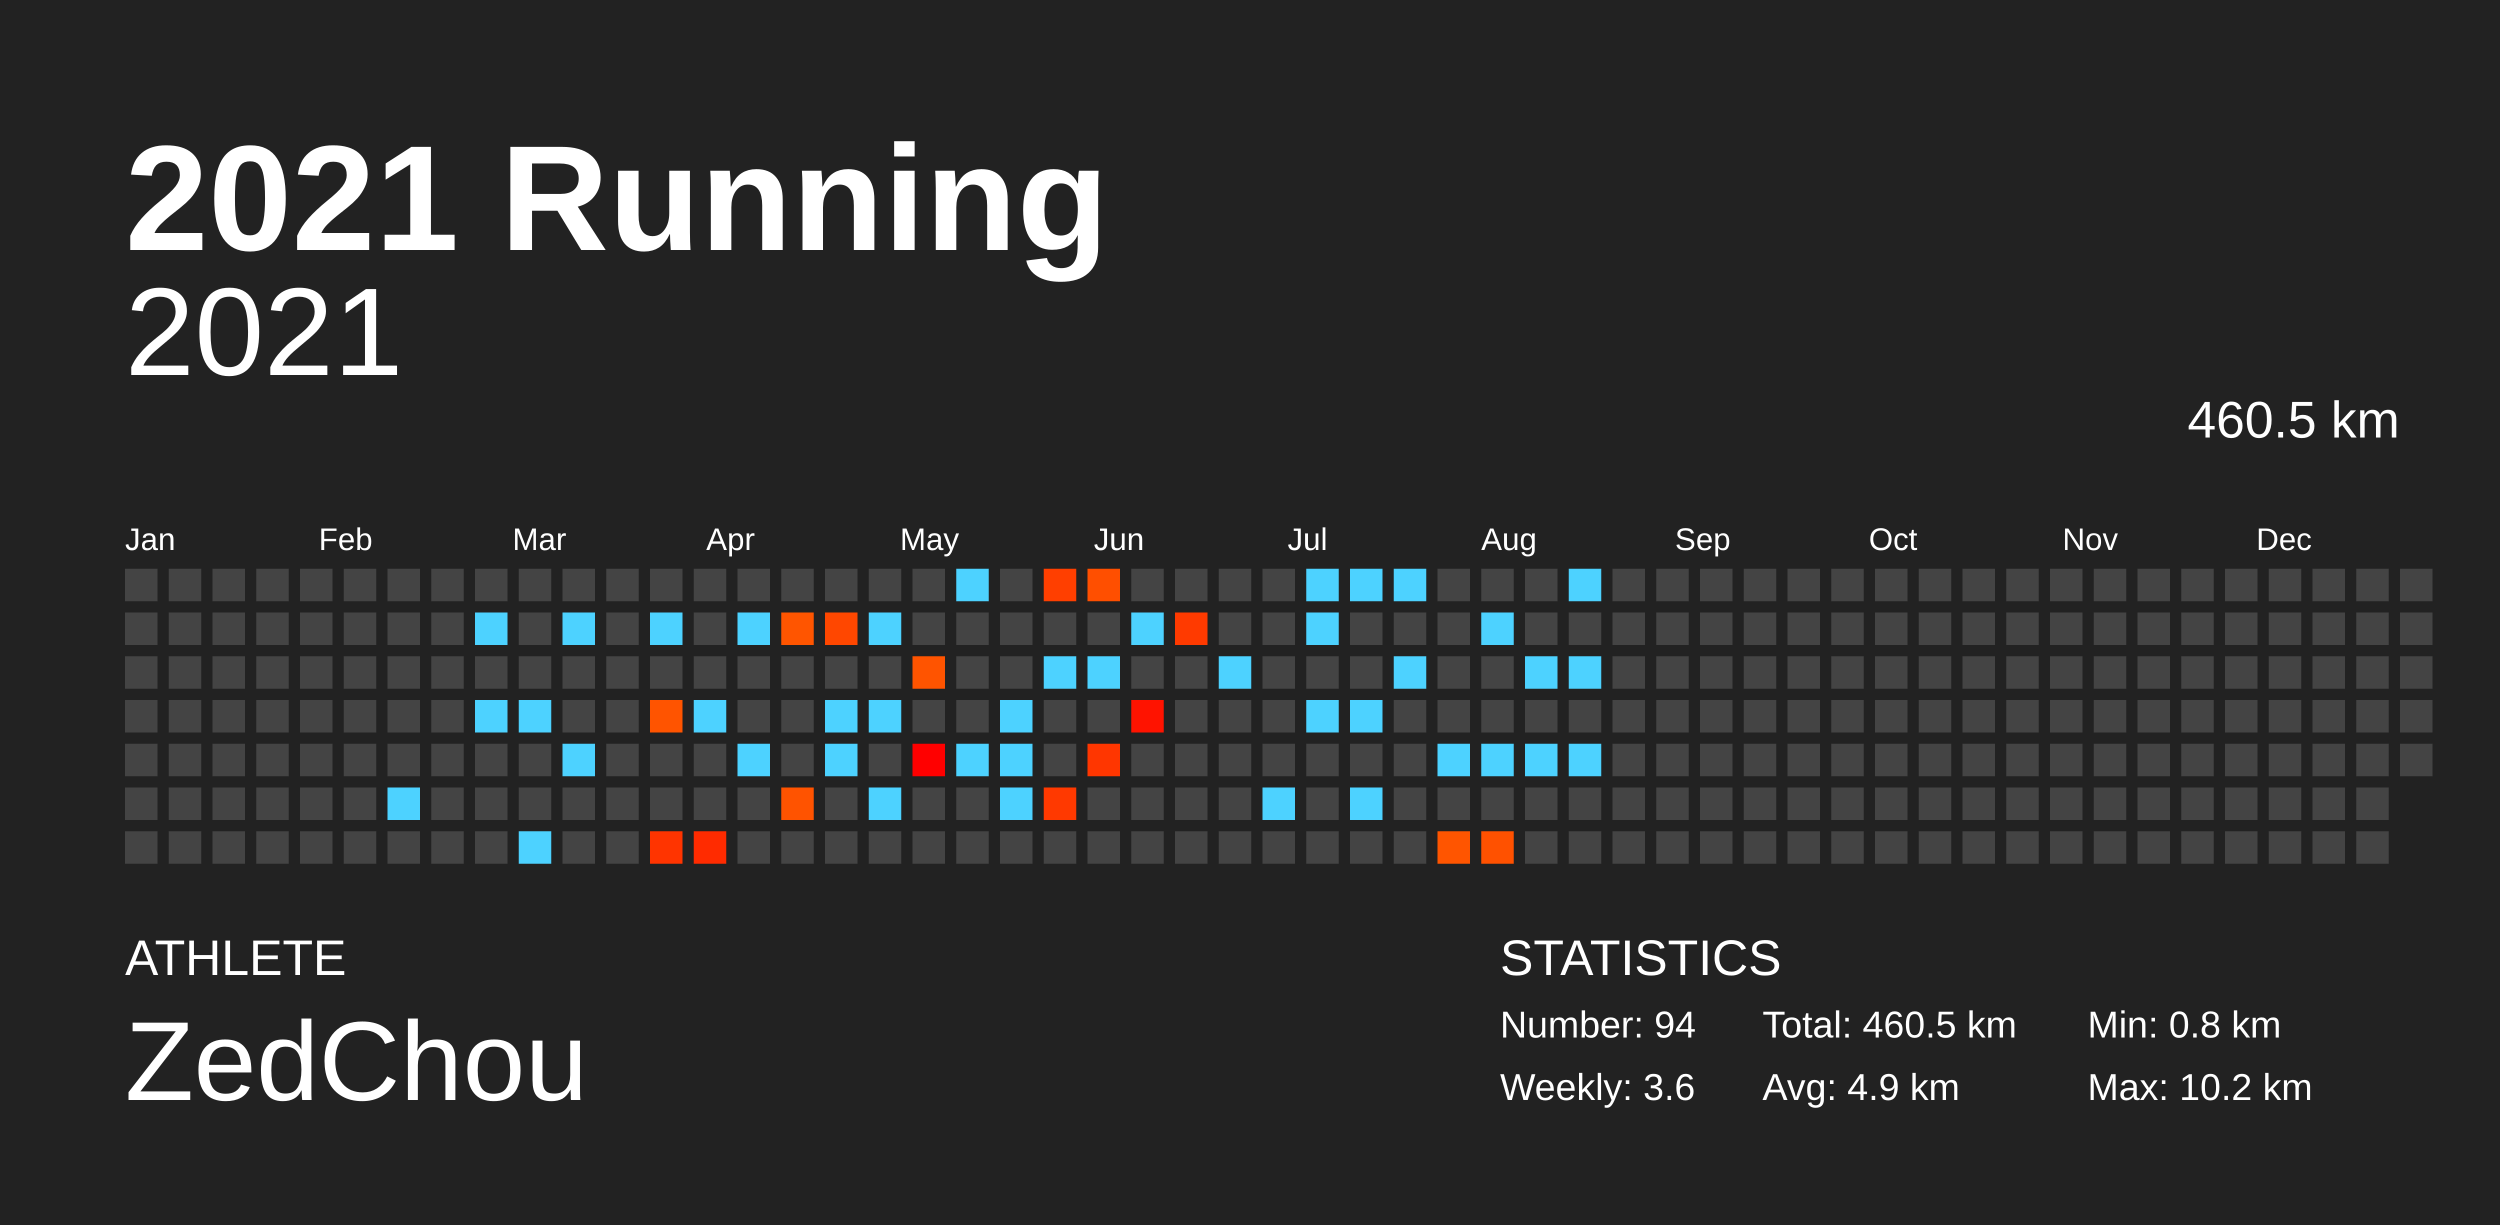
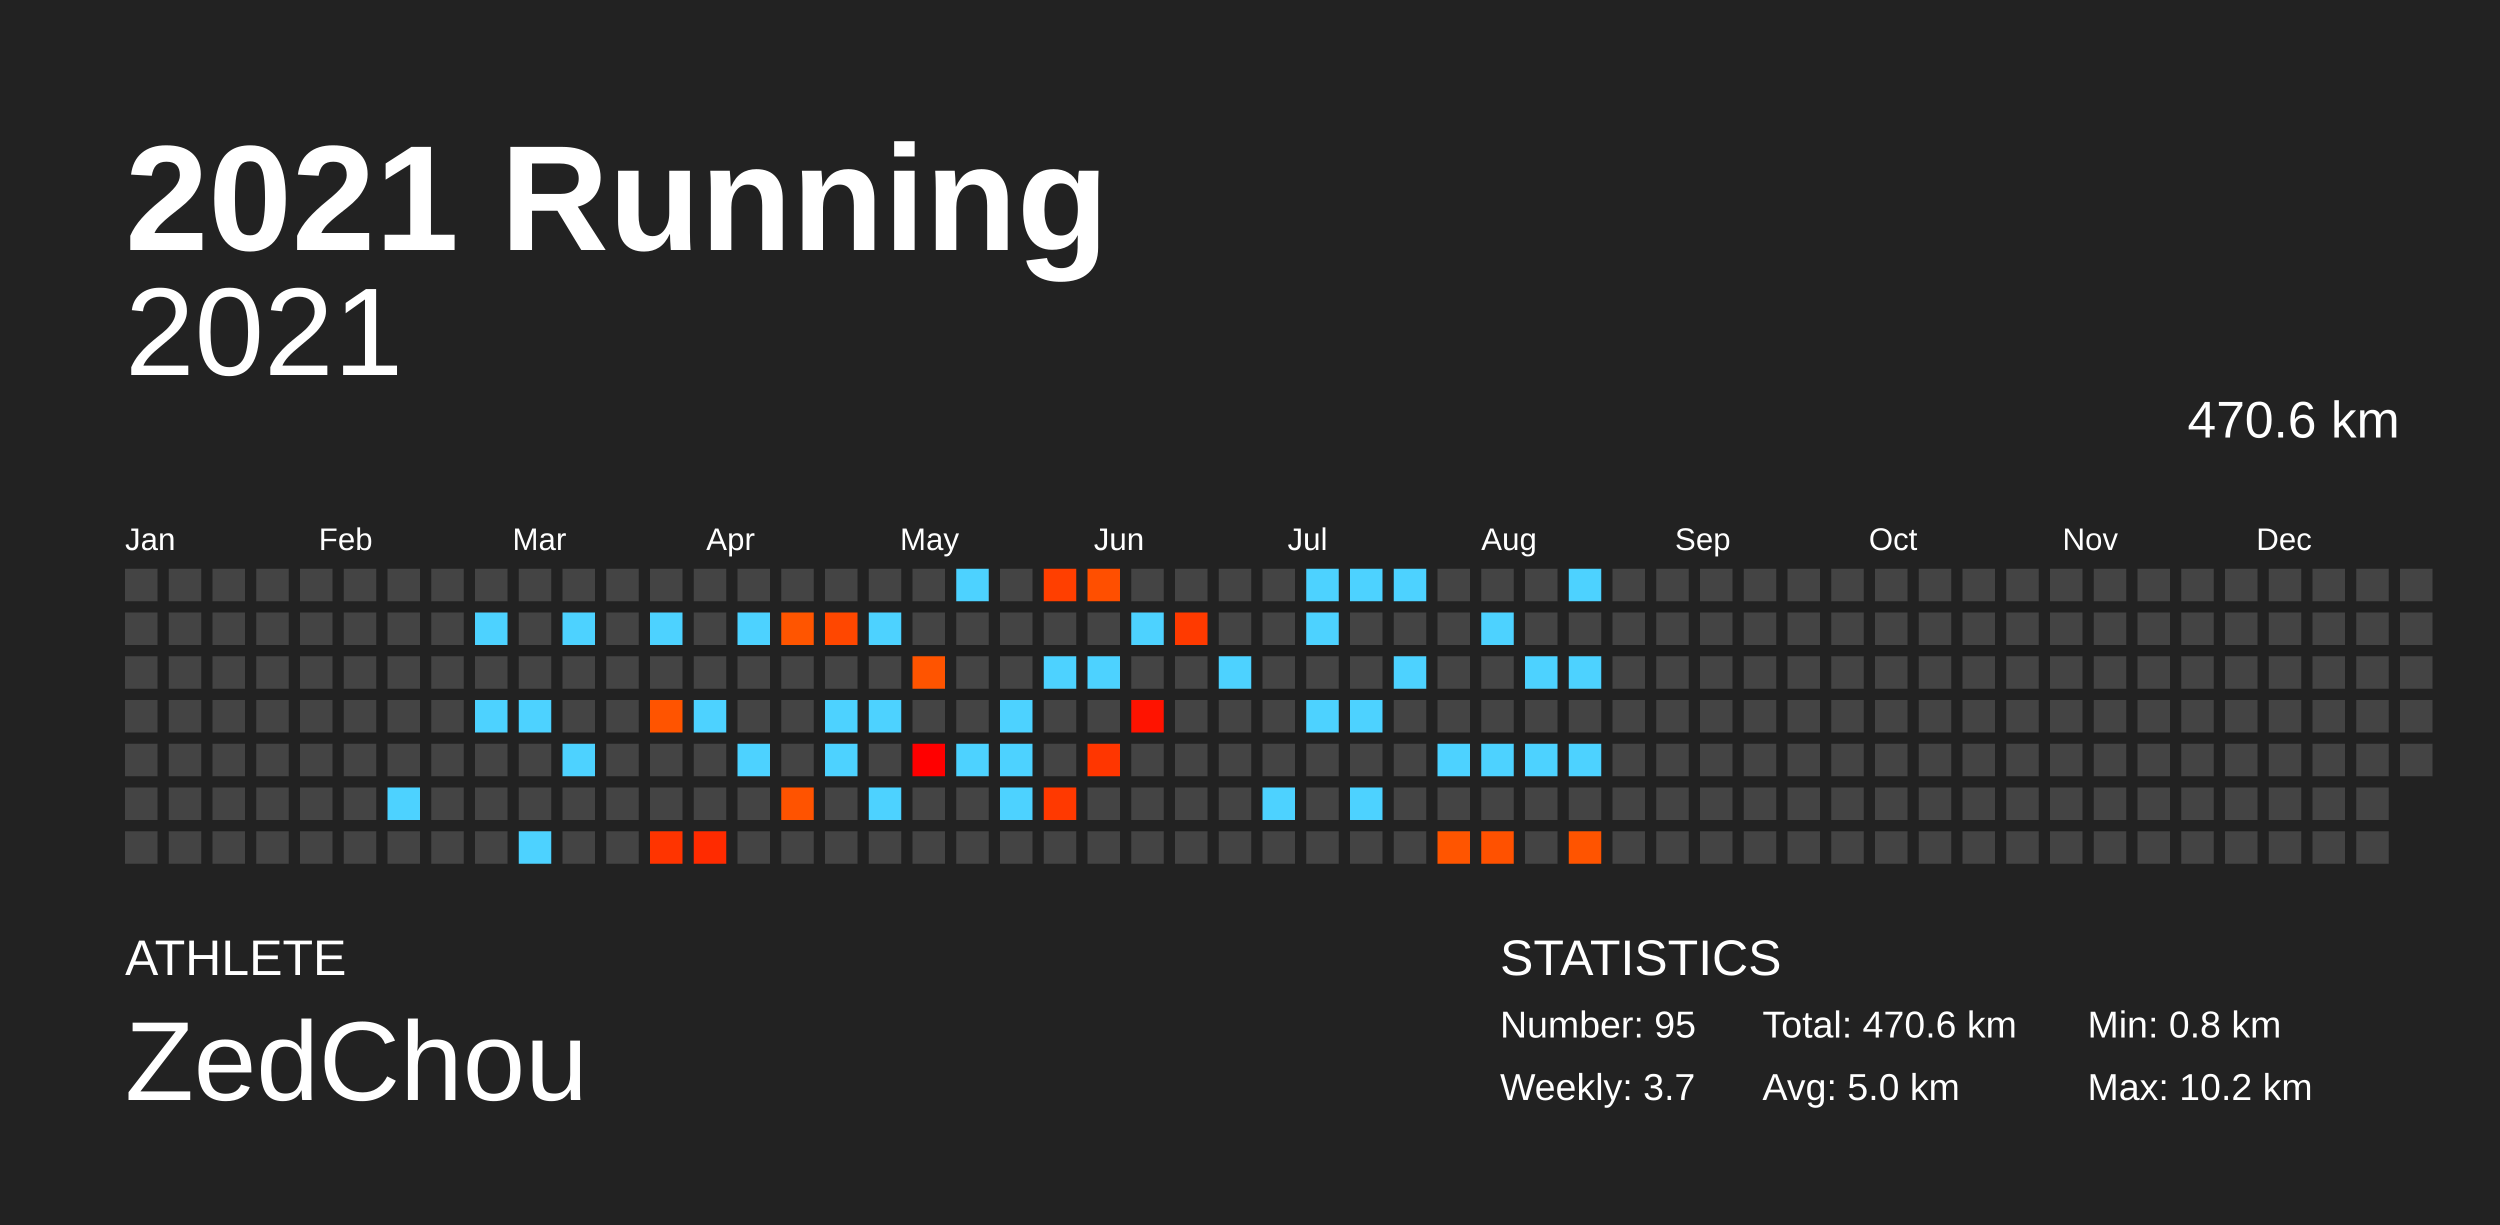
<svg xmlns="http://www.w3.org/2000/svg" baseProfile="full" height="98mm" version="1.1" viewBox="0,0,200,98" width="200mm">
  <defs />
  <rect fill="#222222" height="98" width="200" x="0" y="0" />
  <text fill="#FFFFFF" style="font-size:12px; font-family:Arial; font-weight:bold;" x="10" y="20">2021 Running</text>
  <text fill="#FFFFFF" style="font-size:4px; font-family:Arial" x="10" y="78">ATHLETE</text>
  <text fill="#FFFFFF" style="font-size:9px; font-family:Arial" x="10" y="88">ZedChou</text>
  <text fill="#FFFFFF" style="font-size:4px; font-family:Arial" x="120" y="78">STATISTICS</text>
-   <text fill="#FFFFFF" style="font-size:3px; font-family:Arial" x="120" y="83">Number: 94</text>
-   <text fill="#FFFFFF" style="font-size:3px; font-family:Arial" x="120" y="88">Weekly: 3.6</text>
-   <text fill="#FFFFFF" style="font-size:3px; font-family:Arial" x="141" y="83">Total: 460.5 km</text>
-   <text fill="#FFFFFF" style="font-size:3px; font-family:Arial" x="141" y="88">Avg: 4.9 km</text>
+   <text fill="#FFFFFF" style="font-size:3px; font-family:Arial" x="120" y="83">Number: 95</text>
+   <text fill="#FFFFFF" style="font-size:3px; font-family:Arial" x="120" y="88">Weekly: 3.7</text>
+   <text fill="#FFFFFF" style="font-size:3px; font-family:Arial" x="141" y="83">Total: 470.6 km</text>
+   <text fill="#FFFFFF" style="font-size:3px; font-family:Arial" x="141" y="88">Avg: 5.0 km</text>
  <text fill="#FFFFFF" style="font-size:3px; font-family:Arial" x="167" y="83">Min: 0.8 km</text>
  <text fill="#FFFFFF" style="font-size:3px; font-family:Arial" x="167" y="88">Max: 10.2 km</text>
  <text alignment-baseline="hanging" fill="#FFFFFF" style="font-size:10.0px; font-family:Arial;" x="10" y="30">2021</text>
-   <text alignment-baseline="hanging" fill="#FFFFFF" style="font-size:4.125px; font-family:Arial;" x="175" y="35">460.5 km</text>
+   <text alignment-baseline="hanging" fill="#FFFFFF" style="font-size:4.125px; font-family:Arial;" x="175" y="35">470.6 km</text>
  <text fill="#FFFFFF" style="font-size:2.5px; font-family:Arial" x="10.0" y="44">Jan</text>
  <text fill="#FFFFFF" style="font-size:2.5px; font-family:Arial" x="25.5" y="44">Feb</text>
  <text fill="#FFFFFF" style="font-size:2.5px; font-family:Arial" x="41.0" y="44">Mar</text>
  <text fill="#FFFFFF" style="font-size:2.5px; font-family:Arial" x="56.5" y="44">Apr</text>
  <text fill="#FFFFFF" style="font-size:2.5px; font-family:Arial" x="72.0" y="44">May</text>
  <text fill="#FFFFFF" style="font-size:2.5px; font-family:Arial" x="87.5" y="44">Jun</text>
  <text fill="#FFFFFF" style="font-size:2.5px; font-family:Arial" x="103.0" y="44">Jul</text>
  <text fill="#FFFFFF" style="font-size:2.5px; font-family:Arial" x="118.5" y="44">Aug</text>
  <text fill="#FFFFFF" style="font-size:2.5px; font-family:Arial" x="134.0" y="44">Sep</text>
  <text fill="#FFFFFF" style="font-size:2.5px; font-family:Arial" x="149.5" y="44">Oct</text>
  <text fill="#FFFFFF" style="font-size:2.5px; font-family:Arial" x="165.0" y="44">Nov</text>
  <text fill="#FFFFFF" style="font-size:2.5px; font-family:Arial" x="180.5" y="44">Dec</text>
  <rect fill="#444444" height="2.6" width="2.6" x="10.0" y="45.5" />
  <rect fill="#444444" height="2.6" width="2.6" x="10.0" y="49.0" />
  <rect fill="#444444" height="2.6" width="2.6" x="10.0" y="52.5" />
  <rect fill="#444444" height="2.6" width="2.6" x="10.0" y="56.0" />
  <rect fill="#444444" height="2.6" width="2.6" x="10.0" y="59.5" />
  <rect fill="#444444" height="2.6" width="2.6" x="10.0" y="63.0" />
  <rect fill="#444444" height="2.6" width="2.6" x="10.0" y="66.5" />
  <rect fill="#444444" height="2.6" width="2.6" x="13.5" y="45.5" />
  <rect fill="#444444" height="2.6" width="2.6" x="13.5" y="49.0" />
  <rect fill="#444444" height="2.6" width="2.6" x="13.5" y="52.5" />
  <rect fill="#444444" height="2.6" width="2.6" x="13.5" y="56.0" />
  <rect fill="#444444" height="2.6" width="2.6" x="13.5" y="59.5" />
  <rect fill="#444444" height="2.6" width="2.6" x="13.5" y="63.0" />
  <rect fill="#444444" height="2.6" width="2.6" x="13.5" y="66.5" />
  <rect fill="#444444" height="2.6" width="2.6" x="17.0" y="45.5" />
  <rect fill="#444444" height="2.6" width="2.6" x="17.0" y="49.0" />
  <rect fill="#444444" height="2.6" width="2.6" x="17.0" y="52.5" />
  <rect fill="#444444" height="2.6" width="2.6" x="17.0" y="56.0" />
  <rect fill="#444444" height="2.6" width="2.6" x="17.0" y="59.5" />
  <rect fill="#444444" height="2.6" width="2.6" x="17.0" y="63.0" />
  <rect fill="#444444" height="2.6" width="2.6" x="17.0" y="66.5" />
  <rect fill="#444444" height="2.6" width="2.6" x="20.5" y="45.5" />
  <rect fill="#444444" height="2.6" width="2.6" x="20.5" y="49.0" />
  <rect fill="#444444" height="2.6" width="2.6" x="20.5" y="52.5" />
  <rect fill="#444444" height="2.6" width="2.6" x="20.5" y="56.0" />
  <rect fill="#444444" height="2.6" width="2.6" x="20.5" y="59.5" />
  <rect fill="#444444" height="2.6" width="2.6" x="20.5" y="63.0" />
  <rect fill="#444444" height="2.6" width="2.6" x="20.5" y="66.5" />
  <rect fill="#444444" height="2.6" width="2.6" x="24.0" y="45.5" />
  <rect fill="#444444" height="2.6" width="2.6" x="24.0" y="49.0" />
  <rect fill="#444444" height="2.6" width="2.6" x="24.0" y="52.5" />
  <rect fill="#444444" height="2.6" width="2.6" x="24.0" y="56.0" />
  <rect fill="#444444" height="2.6" width="2.6" x="24.0" y="59.5" />
  <rect fill="#444444" height="2.6" width="2.6" x="24.0" y="63.0" />
  <rect fill="#444444" height="2.6" width="2.6" x="24.0" y="66.5" />
  <rect fill="#444444" height="2.6" width="2.6" x="27.5" y="45.5" />
  <rect fill="#444444" height="2.6" width="2.6" x="27.5" y="49.0" />
  <rect fill="#444444" height="2.6" width="2.6" x="27.5" y="52.5" />
  <rect fill="#444444" height="2.6" width="2.6" x="27.5" y="56.0" />
  <rect fill="#444444" height="2.6" width="2.6" x="27.5" y="59.5" />
  <rect fill="#444444" height="2.6" width="2.6" x="27.5" y="63.0" />
  <rect fill="#444444" height="2.6" width="2.6" x="27.5" y="66.5" />
  <rect fill="#444444" height="2.6" width="2.6" x="31.0" y="45.5" />
  <rect fill="#444444" height="2.6" width="2.6" x="31.0" y="49.0" />
  <rect fill="#444444" height="2.6" width="2.6" x="31.0" y="52.5" />
  <rect fill="#444444" height="2.6" width="2.6" x="31.0" y="56.0" />
  <rect fill="#444444" height="2.6" width="2.6" x="31.0" y="59.5" />
  <rect fill="#4dd2ff" height="2.6" width="2.6" x="31.0" y="63.0" />
  <rect fill="#444444" height="2.6" width="2.6" x="31.0" y="66.5" />
  <rect fill="#444444" height="2.6" width="2.6" x="34.5" y="45.5" />
  <rect fill="#444444" height="2.6" width="2.6" x="34.5" y="49.0" />
  <rect fill="#444444" height="2.6" width="2.6" x="34.5" y="52.5" />
  <rect fill="#444444" height="2.6" width="2.6" x="34.5" y="56.0" />
  <rect fill="#444444" height="2.6" width="2.6" x="34.5" y="59.5" />
  <rect fill="#444444" height="2.6" width="2.6" x="34.5" y="63.0" />
  <rect fill="#444444" height="2.6" width="2.6" x="34.5" y="66.5" />
  <rect fill="#444444" height="2.6" width="2.6" x="38.0" y="45.5" />
  <rect fill="#4dd2ff" height="2.6" width="2.6" x="38.0" y="49.0" />
  <rect fill="#444444" height="2.6" width="2.6" x="38.0" y="52.5" />
  <rect fill="#4dd2ff" height="2.6" width="2.6" x="38.0" y="56.0" />
  <rect fill="#444444" height="2.6" width="2.6" x="38.0" y="59.5" />
  <rect fill="#444444" height="2.6" width="2.6" x="38.0" y="63.0" />
  <rect fill="#444444" height="2.6" width="2.6" x="38.0" y="66.5" />
  <rect fill="#444444" height="2.6" width="2.6" x="41.5" y="45.5" />
  <rect fill="#444444" height="2.6" width="2.6" x="41.5" y="49.0" />
  <rect fill="#444444" height="2.6" width="2.6" x="41.5" y="52.5" />
  <rect fill="#4dd2ff" height="2.6" width="2.6" x="41.5" y="56.0" />
  <rect fill="#444444" height="2.6" width="2.6" x="41.5" y="59.5" />
  <rect fill="#444444" height="2.6" width="2.6" x="41.5" y="63.0" />
  <rect fill="#4dd2ff" height="2.6" width="2.6" x="41.5" y="66.5" />
  <rect fill="#444444" height="2.6" width="2.6" x="45.0" y="45.5" />
  <rect fill="#4dd2ff" height="2.6" width="2.6" x="45.0" y="49.0" />
  <rect fill="#444444" height="2.6" width="2.6" x="45.0" y="52.5" />
  <rect fill="#444444" height="2.6" width="2.6" x="45.0" y="56.0" />
  <rect fill="#4dd2ff" height="2.6" width="2.6" x="45.0" y="59.5" />
  <rect fill="#444444" height="2.6" width="2.6" x="45.0" y="63.0" />
  <rect fill="#444444" height="2.6" width="2.6" x="45.0" y="66.5" />
  <rect fill="#444444" height="2.6" width="2.6" x="48.5" y="45.5" />
  <rect fill="#444444" height="2.6" width="2.6" x="48.5" y="49.0" />
  <rect fill="#444444" height="2.6" width="2.6" x="48.5" y="52.5" />
  <rect fill="#444444" height="2.6" width="2.6" x="48.5" y="56.0" />
  <rect fill="#444444" height="2.6" width="2.6" x="48.5" y="59.5" />
  <rect fill="#444444" height="2.6" width="2.6" x="48.5" y="63.0" />
  <rect fill="#444444" height="2.6" width="2.6" x="48.5" y="66.5" />
  <rect fill="#444444" height="2.6" width="2.6" x="52.0" y="45.5" />
  <rect fill="#4dd2ff" height="2.6" width="2.6" x="52.0" y="49.0" />
  <rect fill="#444444" height="2.6" width="2.6" x="52.0" y="52.5" />
  <rect fill="#ff5400" height="2.6" width="2.6" x="52.0" y="56.0" />
  <rect fill="#444444" height="2.6" width="2.6" x="52.0" y="59.5" />
  <rect fill="#444444" height="2.6" width="2.6" x="52.0" y="63.0" />
  <rect fill="#ff3400" height="2.6" width="2.6" x="52.0" y="66.5" />
  <rect fill="#444444" height="2.6" width="2.6" x="55.5" y="45.5" />
  <rect fill="#444444" height="2.6" width="2.6" x="55.5" y="49.0" />
  <rect fill="#444444" height="2.6" width="2.6" x="55.5" y="52.5" />
  <rect fill="#4dd2ff" height="2.6" width="2.6" x="55.5" y="56.0" />
  <rect fill="#444444" height="2.6" width="2.6" x="55.5" y="59.5" />
  <rect fill="#444444" height="2.6" width="2.6" x="55.5" y="63.0" />
  <rect fill="#ff2b00" height="2.6" width="2.6" x="55.5" y="66.5" />
  <rect fill="#444444" height="2.6" width="2.6" x="59.0" y="45.5" />
  <rect fill="#4dd2ff" height="2.6" width="2.6" x="59.0" y="49.0" />
  <rect fill="#444444" height="2.6" width="2.6" x="59.0" y="52.5" />
  <rect fill="#444444" height="2.6" width="2.6" x="59.0" y="56.0" />
  <rect fill="#4dd2ff" height="2.6" width="2.6" x="59.0" y="59.5" />
  <rect fill="#444444" height="2.6" width="2.6" x="59.0" y="63.0" />
  <rect fill="#444444" height="2.6" width="2.6" x="59.0" y="66.5" />
  <rect fill="#444444" height="2.6" width="2.6" x="62.5" y="45.5" />
  <rect fill="#ff5500" height="2.6" width="2.6" x="62.5" y="49.0" />
  <rect fill="#444444" height="2.6" width="2.6" x="62.5" y="52.5" />
  <rect fill="#444444" height="2.6" width="2.6" x="62.5" y="56.0" />
  <rect fill="#444444" height="2.6" width="2.6" x="62.5" y="59.5" />
  <rect fill="#ff5300" height="2.6" width="2.6" x="62.5" y="63.0" />
  <rect fill="#444444" height="2.6" width="2.6" x="62.5" y="66.5" />
  <rect fill="#444444" height="2.6" width="2.6" x="66.0" y="45.5" />
  <rect fill="#ff4700" height="2.6" width="2.6" x="66.0" y="49.0" />
  <rect fill="#444444" height="2.6" width="2.6" x="66.0" y="52.5" />
  <rect fill="#4dd2ff" height="2.6" width="2.6" x="66.0" y="56.0" />
  <rect fill="#4dd2ff" height="2.6" width="2.6" x="66.0" y="59.5" />
  <rect fill="#444444" height="2.6" width="2.6" x="66.0" y="63.0" />
  <rect fill="#444444" height="2.6" width="2.6" x="66.0" y="66.5" />
  <rect fill="#444444" height="2.6" width="2.6" x="69.5" y="45.5" />
  <rect fill="#4dd2ff" height="2.6" width="2.6" x="69.5" y="49.0" />
  <rect fill="#444444" height="2.6" width="2.6" x="69.5" y="52.5" />
  <rect fill="#4dd2ff" height="2.6" width="2.6" x="69.5" y="56.0" />
  <rect fill="#444444" height="2.6" width="2.6" x="69.5" y="59.5" />
  <rect fill="#4dd2ff" height="2.6" width="2.6" x="69.5" y="63.0" />
  <rect fill="#444444" height="2.6" width="2.6" x="69.5" y="66.5" />
  <rect fill="#444444" height="2.6" width="2.6" x="73.0" y="45.5" />
  <rect fill="#444444" height="2.6" width="2.6" x="73.0" y="49.0" />
  <rect fill="#ff5400" height="2.6" width="2.6" x="73.0" y="52.5" />
  <rect fill="#444444" height="2.6" width="2.6" x="73.0" y="56.0" />
  <rect fill="#ff0000" height="2.6" width="2.6" x="73.0" y="59.5" />
  <rect fill="#444444" height="2.6" width="2.6" x="73.0" y="63.0" />
  <rect fill="#444444" height="2.6" width="2.6" x="73.0" y="66.5" />
  <rect fill="#4dd2ff" height="2.6" width="2.6" x="76.5" y="45.5" />
  <rect fill="#444444" height="2.6" width="2.6" x="76.5" y="49.0" />
  <rect fill="#444444" height="2.6" width="2.6" x="76.5" y="52.5" />
  <rect fill="#444444" height="2.6" width="2.6" x="76.5" y="56.0" />
  <rect fill="#4dd2ff" height="2.6" width="2.6" x="76.5" y="59.5" />
  <rect fill="#444444" height="2.6" width="2.6" x="76.5" y="63.0" />
  <rect fill="#444444" height="2.6" width="2.6" x="76.5" y="66.5" />
  <rect fill="#444444" height="2.6" width="2.6" x="80.0" y="45.5" />
  <rect fill="#444444" height="2.6" width="2.6" x="80.0" y="49.0" />
  <rect fill="#444444" height="2.6" width="2.6" x="80.0" y="52.5" />
  <rect fill="#4dd2ff" height="2.6" width="2.6" x="80.0" y="56.0" />
  <rect fill="#4dd2ff" height="2.6" width="2.6" x="80.0" y="59.5" />
  <rect fill="#4dd2ff" height="2.6" width="2.6" x="80.0" y="63.0" />
  <rect fill="#444444" height="2.6" width="2.6" x="80.0" y="66.5" />
  <rect fill="#ff3f00" height="2.6" width="2.6" x="83.5" y="45.5" />
  <rect fill="#444444" height="2.6" width="2.6" x="83.5" y="49.0" />
  <rect fill="#4dd2ff" height="2.6" width="2.6" x="83.5" y="52.5" />
  <rect fill="#444444" height="2.6" width="2.6" x="83.5" y="56.0" />
  <rect fill="#444444" height="2.6" width="2.6" x="83.5" y="59.5" />
  <rect fill="#ff3900" height="2.6" width="2.6" x="83.5" y="63.0" />
  <rect fill="#444444" height="2.6" width="2.6" x="83.5" y="66.5" />
  <rect fill="#ff4f00" height="2.6" width="2.6" x="87.0" y="45.5" />
  <rect fill="#444444" height="2.6" width="2.6" x="87.0" y="49.0" />
  <rect fill="#4dd2ff" height="2.6" width="2.6" x="87.0" y="52.5" />
  <rect fill="#444444" height="2.6" width="2.6" x="87.0" y="56.0" />
  <rect fill="#ff3600" height="2.6" width="2.6" x="87.0" y="59.5" />
  <rect fill="#444444" height="2.6" width="2.6" x="87.0" y="63.0" />
  <rect fill="#444444" height="2.6" width="2.6" x="87.0" y="66.5" />
  <rect fill="#444444" height="2.6" width="2.6" x="90.5" y="45.5" />
  <rect fill="#4dd2ff" height="2.6" width="2.6" x="90.5" y="49.0" />
  <rect fill="#444444" height="2.6" width="2.6" x="90.5" y="52.5" />
  <rect fill="#ff1300" height="2.6" width="2.6" x="90.5" y="56.0" />
  <rect fill="#444444" height="2.6" width="2.6" x="90.5" y="59.5" />
  <rect fill="#444444" height="2.6" width="2.6" x="90.5" y="63.0" />
  <rect fill="#444444" height="2.6" width="2.6" x="90.5" y="66.5" />
  <rect fill="#444444" height="2.6" width="2.6" x="94.0" y="45.5" />
  <rect fill="#ff3a00" height="2.6" width="2.6" x="94.0" y="49.0" />
  <rect fill="#444444" height="2.6" width="2.6" x="94.0" y="52.5" />
  <rect fill="#444444" height="2.6" width="2.6" x="94.0" y="56.0" />
  <rect fill="#444444" height="2.6" width="2.6" x="94.0" y="59.5" />
  <rect fill="#444444" height="2.6" width="2.6" x="94.0" y="63.0" />
  <rect fill="#444444" height="2.6" width="2.6" x="94.0" y="66.5" />
  <rect fill="#444444" height="2.6" width="2.6" x="97.5" y="45.5" />
  <rect fill="#444444" height="2.6" width="2.6" x="97.5" y="49.0" />
  <rect fill="#4dd2ff" height="2.6" width="2.6" x="97.5" y="52.5" />
  <rect fill="#444444" height="2.6" width="2.6" x="97.5" y="56.0" />
  <rect fill="#444444" height="2.6" width="2.6" x="97.5" y="59.5" />
  <rect fill="#444444" height="2.6" width="2.6" x="97.5" y="63.0" />
  <rect fill="#444444" height="2.6" width="2.6" x="97.5" y="66.5" />
  <rect fill="#444444" height="2.6" width="2.6" x="101.0" y="45.5" />
  <rect fill="#444444" height="2.6" width="2.6" x="101.0" y="49.0" />
  <rect fill="#444444" height="2.6" width="2.6" x="101.0" y="52.5" />
  <rect fill="#444444" height="2.6" width="2.6" x="101.0" y="56.0" />
  <rect fill="#444444" height="2.6" width="2.6" x="101.0" y="59.5" />
  <rect fill="#4dd2ff" height="2.6" width="2.6" x="101.0" y="63.0" />
  <rect fill="#444444" height="2.6" width="2.6" x="101.0" y="66.5" />
  <rect fill="#4dd2ff" height="2.6" width="2.6" x="104.5" y="45.5" />
  <rect fill="#4dd2ff" height="2.6" width="2.6" x="104.5" y="49.0" />
  <rect fill="#444444" height="2.6" width="2.6" x="104.5" y="52.5" />
  <rect fill="#4dd2ff" height="2.6" width="2.6" x="104.5" y="56.0" />
  <rect fill="#444444" height="2.6" width="2.6" x="104.5" y="59.5" />
  <rect fill="#444444" height="2.6" width="2.6" x="104.5" y="63.0" />
  <rect fill="#444444" height="2.6" width="2.6" x="104.5" y="66.5" />
  <rect fill="#4dd2ff" height="2.6" width="2.6" x="108.0" y="45.5" />
  <rect fill="#444444" height="2.6" width="2.6" x="108.0" y="49.0" />
  <rect fill="#444444" height="2.6" width="2.6" x="108.0" y="52.5" />
  <rect fill="#4dd2ff" height="2.6" width="2.6" x="108.0" y="56.0" />
  <rect fill="#444444" height="2.6" width="2.6" x="108.0" y="59.5" />
  <rect fill="#4dd2ff" height="2.6" width="2.6" x="108.0" y="63.0" />
  <rect fill="#444444" height="2.6" width="2.6" x="108.0" y="66.5" />
  <rect fill="#4dd2ff" height="2.6" width="2.6" x="111.5" y="45.5" />
  <rect fill="#444444" height="2.6" width="2.6" x="111.5" y="49.0" />
  <rect fill="#4dd2ff" height="2.6" width="2.6" x="111.5" y="52.5" />
  <rect fill="#444444" height="2.6" width="2.6" x="111.5" y="56.0" />
  <rect fill="#444444" height="2.6" width="2.6" x="111.5" y="59.5" />
  <rect fill="#444444" height="2.6" width="2.6" x="111.5" y="63.0" />
  <rect fill="#444444" height="2.6" width="2.6" x="111.5" y="66.5" />
  <rect fill="#444444" height="2.6" width="2.6" x="115.0" y="45.5" />
  <rect fill="#444444" height="2.6" width="2.6" x="115.0" y="49.0" />
  <rect fill="#444444" height="2.6" width="2.6" x="115.0" y="52.5" />
  <rect fill="#444444" height="2.6" width="2.6" x="115.0" y="56.0" />
  <rect fill="#4dd2ff" height="2.6" width="2.6" x="115.0" y="59.5" />
  <rect fill="#444444" height="2.6" width="2.6" x="115.0" y="63.0" />
  <rect fill="#ff5500" height="2.6" width="2.6" x="115.0" y="66.5" />
  <rect fill="#444444" height="2.6" width="2.6" x="118.5" y="45.5" />
  <rect fill="#4dd2ff" height="2.6" width="2.6" x="118.5" y="49.0" />
  <rect fill="#444444" height="2.6" width="2.6" x="118.5" y="52.5" />
  <rect fill="#444444" height="2.6" width="2.6" x="118.5" y="56.0" />
  <rect fill="#4dd2ff" height="2.6" width="2.6" x="118.5" y="59.5" />
  <rect fill="#444444" height="2.6" width="2.6" x="118.5" y="63.0" />
  <rect fill="#ff5100" height="2.6" width="2.6" x="118.5" y="66.5" />
  <rect fill="#444444" height="2.6" width="2.6" x="122.0" y="45.5" />
  <rect fill="#444444" height="2.6" width="2.6" x="122.0" y="49.0" />
  <rect fill="#4dd2ff" height="2.6" width="2.6" x="122.0" y="52.5" />
  <rect fill="#444444" height="2.6" width="2.6" x="122.0" y="56.0" />
  <rect fill="#4dd2ff" height="2.6" width="2.6" x="122.0" y="59.5" />
  <rect fill="#444444" height="2.6" width="2.6" x="122.0" y="63.0" />
  <rect fill="#444444" height="2.6" width="2.6" x="122.0" y="66.5" />
  <rect fill="#4dd2ff" height="2.6" width="2.6" x="125.5" y="45.5" />
  <rect fill="#444444" height="2.6" width="2.6" x="125.5" y="49.0" />
  <rect fill="#4dd2ff" height="2.6" width="2.6" x="125.5" y="52.5" />
  <rect fill="#444444" height="2.6" width="2.6" x="125.5" y="56.0" />
  <rect fill="#4dd2ff" height="2.6" width="2.6" x="125.5" y="59.5" />
  <rect fill="#444444" height="2.6" width="2.6" x="125.5" y="63.0" />
-   <rect fill="#444444" height="2.6" width="2.6" x="125.5" y="66.5" />
+   <rect fill="#ff5400" height="2.6" width="2.6" x="125.5" y="66.5" />
  <rect fill="#444444" height="2.6" width="2.6" x="129.0" y="45.5" />
  <rect fill="#444444" height="2.6" width="2.6" x="129.0" y="49.0" />
  <rect fill="#444444" height="2.6" width="2.6" x="129.0" y="52.5" />
  <rect fill="#444444" height="2.6" width="2.6" x="129.0" y="56.0" />
  <rect fill="#444444" height="2.6" width="2.6" x="129.0" y="59.5" />
  <rect fill="#444444" height="2.6" width="2.6" x="129.0" y="63.0" />
  <rect fill="#444444" height="2.6" width="2.6" x="129.0" y="66.5" />
  <rect fill="#444444" height="2.6" width="2.6" x="132.5" y="45.5" />
  <rect fill="#444444" height="2.6" width="2.6" x="132.5" y="49.0" />
  <rect fill="#444444" height="2.6" width="2.6" x="132.5" y="52.5" />
  <rect fill="#444444" height="2.6" width="2.6" x="132.5" y="56.0" />
  <rect fill="#444444" height="2.6" width="2.6" x="132.5" y="59.5" />
  <rect fill="#444444" height="2.6" width="2.6" x="132.5" y="63.0" />
  <rect fill="#444444" height="2.6" width="2.6" x="132.5" y="66.5" />
  <rect fill="#444444" height="2.6" width="2.6" x="136.0" y="45.5" />
  <rect fill="#444444" height="2.6" width="2.6" x="136.0" y="49.0" />
  <rect fill="#444444" height="2.6" width="2.6" x="136.0" y="52.5" />
  <rect fill="#444444" height="2.6" width="2.6" x="136.0" y="56.0" />
  <rect fill="#444444" height="2.6" width="2.6" x="136.0" y="59.5" />
  <rect fill="#444444" height="2.6" width="2.6" x="136.0" y="63.0" />
  <rect fill="#444444" height="2.6" width="2.6" x="136.0" y="66.5" />
  <rect fill="#444444" height="2.6" width="2.6" x="139.5" y="45.5" />
  <rect fill="#444444" height="2.6" width="2.6" x="139.5" y="49.0" />
  <rect fill="#444444" height="2.6" width="2.6" x="139.5" y="52.5" />
  <rect fill="#444444" height="2.6" width="2.6" x="139.5" y="56.0" />
  <rect fill="#444444" height="2.6" width="2.6" x="139.5" y="59.5" />
  <rect fill="#444444" height="2.6" width="2.6" x="139.5" y="63.0" />
  <rect fill="#444444" height="2.6" width="2.6" x="139.5" y="66.5" />
  <rect fill="#444444" height="2.6" width="2.6" x="143.0" y="45.5" />
  <rect fill="#444444" height="2.6" width="2.6" x="143.0" y="49.0" />
  <rect fill="#444444" height="2.6" width="2.6" x="143.0" y="52.5" />
  <rect fill="#444444" height="2.6" width="2.6" x="143.0" y="56.0" />
  <rect fill="#444444" height="2.6" width="2.6" x="143.0" y="59.5" />
  <rect fill="#444444" height="2.6" width="2.6" x="143.0" y="63.0" />
  <rect fill="#444444" height="2.6" width="2.6" x="143.0" y="66.5" />
  <rect fill="#444444" height="2.6" width="2.6" x="146.5" y="45.5" />
  <rect fill="#444444" height="2.6" width="2.6" x="146.5" y="49.0" />
  <rect fill="#444444" height="2.6" width="2.6" x="146.5" y="52.5" />
  <rect fill="#444444" height="2.6" width="2.6" x="146.5" y="56.0" />
  <rect fill="#444444" height="2.6" width="2.6" x="146.5" y="59.5" />
  <rect fill="#444444" height="2.6" width="2.6" x="146.5" y="63.0" />
  <rect fill="#444444" height="2.6" width="2.6" x="146.5" y="66.5" />
  <rect fill="#444444" height="2.6" width="2.6" x="150.0" y="45.5" />
  <rect fill="#444444" height="2.6" width="2.6" x="150.0" y="49.0" />
  <rect fill="#444444" height="2.6" width="2.6" x="150.0" y="52.5" />
  <rect fill="#444444" height="2.6" width="2.6" x="150.0" y="56.0" />
  <rect fill="#444444" height="2.6" width="2.6" x="150.0" y="59.5" />
  <rect fill="#444444" height="2.6" width="2.6" x="150.0" y="63.0" />
  <rect fill="#444444" height="2.6" width="2.6" x="150.0" y="66.5" />
  <rect fill="#444444" height="2.6" width="2.6" x="153.5" y="45.5" />
  <rect fill="#444444" height="2.6" width="2.6" x="153.5" y="49.0" />
  <rect fill="#444444" height="2.6" width="2.6" x="153.5" y="52.5" />
  <rect fill="#444444" height="2.6" width="2.6" x="153.5" y="56.0" />
  <rect fill="#444444" height="2.6" width="2.6" x="153.5" y="59.5" />
  <rect fill="#444444" height="2.6" width="2.6" x="153.5" y="63.0" />
  <rect fill="#444444" height="2.6" width="2.6" x="153.5" y="66.5" />
  <rect fill="#444444" height="2.6" width="2.6" x="157.0" y="45.5" />
  <rect fill="#444444" height="2.6" width="2.6" x="157.0" y="49.0" />
  <rect fill="#444444" height="2.6" width="2.6" x="157.0" y="52.5" />
  <rect fill="#444444" height="2.6" width="2.6" x="157.0" y="56.0" />
  <rect fill="#444444" height="2.6" width="2.6" x="157.0" y="59.5" />
  <rect fill="#444444" height="2.6" width="2.6" x="157.0" y="63.0" />
  <rect fill="#444444" height="2.6" width="2.6" x="157.0" y="66.5" />
  <rect fill="#444444" height="2.6" width="2.6" x="160.5" y="45.5" />
  <rect fill="#444444" height="2.6" width="2.6" x="160.5" y="49.0" />
  <rect fill="#444444" height="2.6" width="2.6" x="160.5" y="52.5" />
  <rect fill="#444444" height="2.6" width="2.6" x="160.5" y="56.0" />
  <rect fill="#444444" height="2.6" width="2.6" x="160.5" y="59.5" />
  <rect fill="#444444" height="2.6" width="2.6" x="160.5" y="63.0" />
  <rect fill="#444444" height="2.6" width="2.6" x="160.5" y="66.5" />
  <rect fill="#444444" height="2.6" width="2.6" x="164.0" y="45.5" />
  <rect fill="#444444" height="2.6" width="2.6" x="164.0" y="49.0" />
  <rect fill="#444444" height="2.6" width="2.6" x="164.0" y="52.5" />
  <rect fill="#444444" height="2.6" width="2.6" x="164.0" y="56.0" />
  <rect fill="#444444" height="2.6" width="2.6" x="164.0" y="59.5" />
  <rect fill="#444444" height="2.6" width="2.6" x="164.0" y="63.0" />
  <rect fill="#444444" height="2.6" width="2.6" x="164.0" y="66.5" />
  <rect fill="#444444" height="2.6" width="2.6" x="167.5" y="45.5" />
  <rect fill="#444444" height="2.6" width="2.6" x="167.5" y="49.0" />
  <rect fill="#444444" height="2.6" width="2.6" x="167.5" y="52.5" />
  <rect fill="#444444" height="2.6" width="2.6" x="167.5" y="56.0" />
  <rect fill="#444444" height="2.6" width="2.6" x="167.5" y="59.5" />
  <rect fill="#444444" height="2.6" width="2.6" x="167.5" y="63.0" />
  <rect fill="#444444" height="2.6" width="2.6" x="167.5" y="66.5" />
  <rect fill="#444444" height="2.6" width="2.6" x="171.0" y="45.5" />
  <rect fill="#444444" height="2.6" width="2.6" x="171.0" y="49.0" />
  <rect fill="#444444" height="2.6" width="2.6" x="171.0" y="52.5" />
  <rect fill="#444444" height="2.6" width="2.6" x="171.0" y="56.0" />
  <rect fill="#444444" height="2.6" width="2.6" x="171.0" y="59.5" />
  <rect fill="#444444" height="2.6" width="2.6" x="171.0" y="63.0" />
  <rect fill="#444444" height="2.6" width="2.6" x="171.0" y="66.5" />
  <rect fill="#444444" height="2.6" width="2.6" x="174.5" y="45.5" />
  <rect fill="#444444" height="2.6" width="2.6" x="174.5" y="49.0" />
  <rect fill="#444444" height="2.6" width="2.6" x="174.5" y="52.5" />
  <rect fill="#444444" height="2.6" width="2.6" x="174.5" y="56.0" />
  <rect fill="#444444" height="2.6" width="2.6" x="174.5" y="59.5" />
  <rect fill="#444444" height="2.6" width="2.6" x="174.5" y="63.0" />
  <rect fill="#444444" height="2.6" width="2.6" x="174.5" y="66.5" />
  <rect fill="#444444" height="2.6" width="2.6" x="178.0" y="45.5" />
  <rect fill="#444444" height="2.6" width="2.6" x="178.0" y="49.0" />
  <rect fill="#444444" height="2.6" width="2.6" x="178.0" y="52.5" />
  <rect fill="#444444" height="2.6" width="2.6" x="178.0" y="56.0" />
  <rect fill="#444444" height="2.6" width="2.6" x="178.0" y="59.5" />
  <rect fill="#444444" height="2.6" width="2.6" x="178.0" y="63.0" />
  <rect fill="#444444" height="2.6" width="2.6" x="178.0" y="66.5" />
  <rect fill="#444444" height="2.6" width="2.6" x="181.5" y="45.5" />
  <rect fill="#444444" height="2.6" width="2.6" x="181.5" y="49.0" />
  <rect fill="#444444" height="2.6" width="2.6" x="181.5" y="52.5" />
  <rect fill="#444444" height="2.6" width="2.6" x="181.5" y="56.0" />
  <rect fill="#444444" height="2.6" width="2.6" x="181.5" y="59.5" />
  <rect fill="#444444" height="2.6" width="2.6" x="181.5" y="63.0" />
  <rect fill="#444444" height="2.6" width="2.6" x="181.5" y="66.5" />
  <rect fill="#444444" height="2.6" width="2.6" x="185.0" y="45.5" />
  <rect fill="#444444" height="2.6" width="2.6" x="185.0" y="49.0" />
  <rect fill="#444444" height="2.6" width="2.6" x="185.0" y="52.5" />
  <rect fill="#444444" height="2.6" width="2.6" x="185.0" y="56.0" />
  <rect fill="#444444" height="2.6" width="2.6" x="185.0" y="59.5" />
  <rect fill="#444444" height="2.6" width="2.6" x="185.0" y="63.0" />
  <rect fill="#444444" height="2.6" width="2.6" x="185.0" y="66.5" />
  <rect fill="#444444" height="2.6" width="2.6" x="188.5" y="45.5" />
  <rect fill="#444444" height="2.6" width="2.6" x="188.5" y="49.0" />
  <rect fill="#444444" height="2.6" width="2.6" x="188.5" y="52.5" />
  <rect fill="#444444" height="2.6" width="2.6" x="188.5" y="56.0" />
  <rect fill="#444444" height="2.6" width="2.6" x="188.5" y="59.5" />
  <rect fill="#444444" height="2.6" width="2.6" x="188.5" y="63.0" />
  <rect fill="#444444" height="2.6" width="2.6" x="188.5" y="66.5" />
  <rect fill="#444444" height="2.6" width="2.6" x="192.0" y="45.5" />
  <rect fill="#444444" height="2.6" width="2.6" x="192.0" y="49.0" />
  <rect fill="#444444" height="2.6" width="2.6" x="192.0" y="52.5" />
  <rect fill="#444444" height="2.6" width="2.6" x="192.0" y="56.0" />
  <rect fill="#444444" height="2.6" width="2.6" x="192.0" y="59.5" />
</svg>
